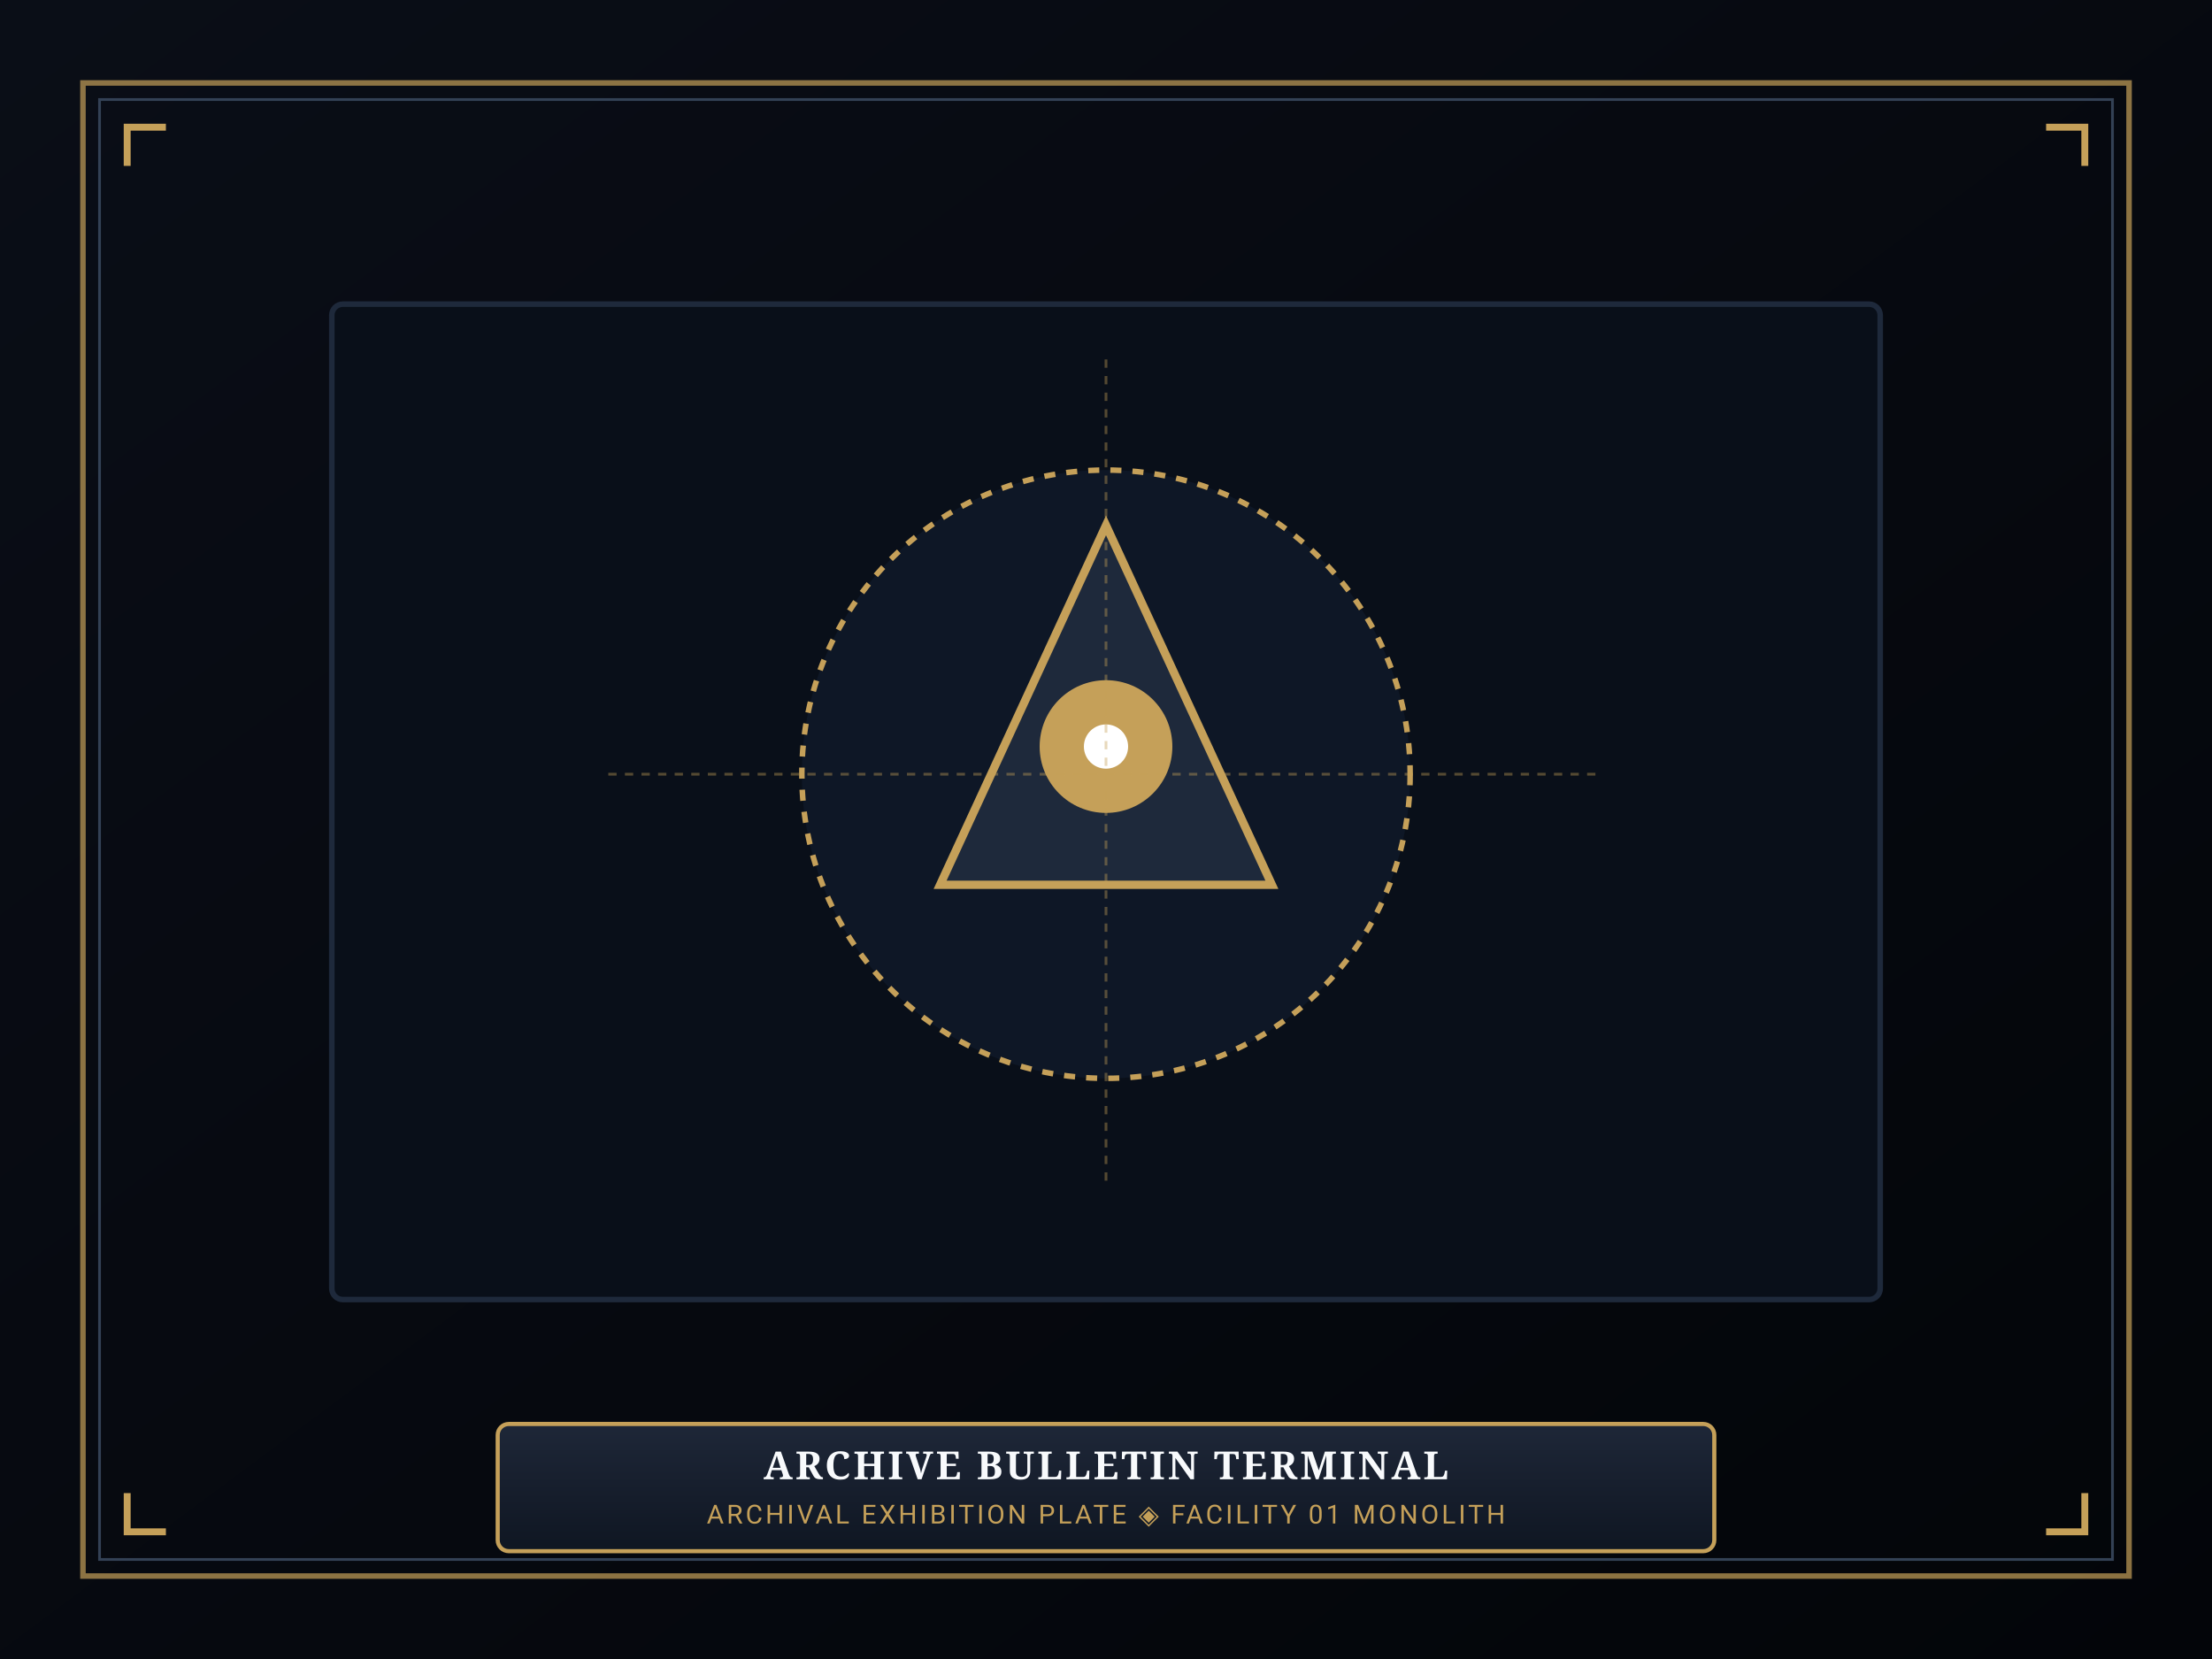
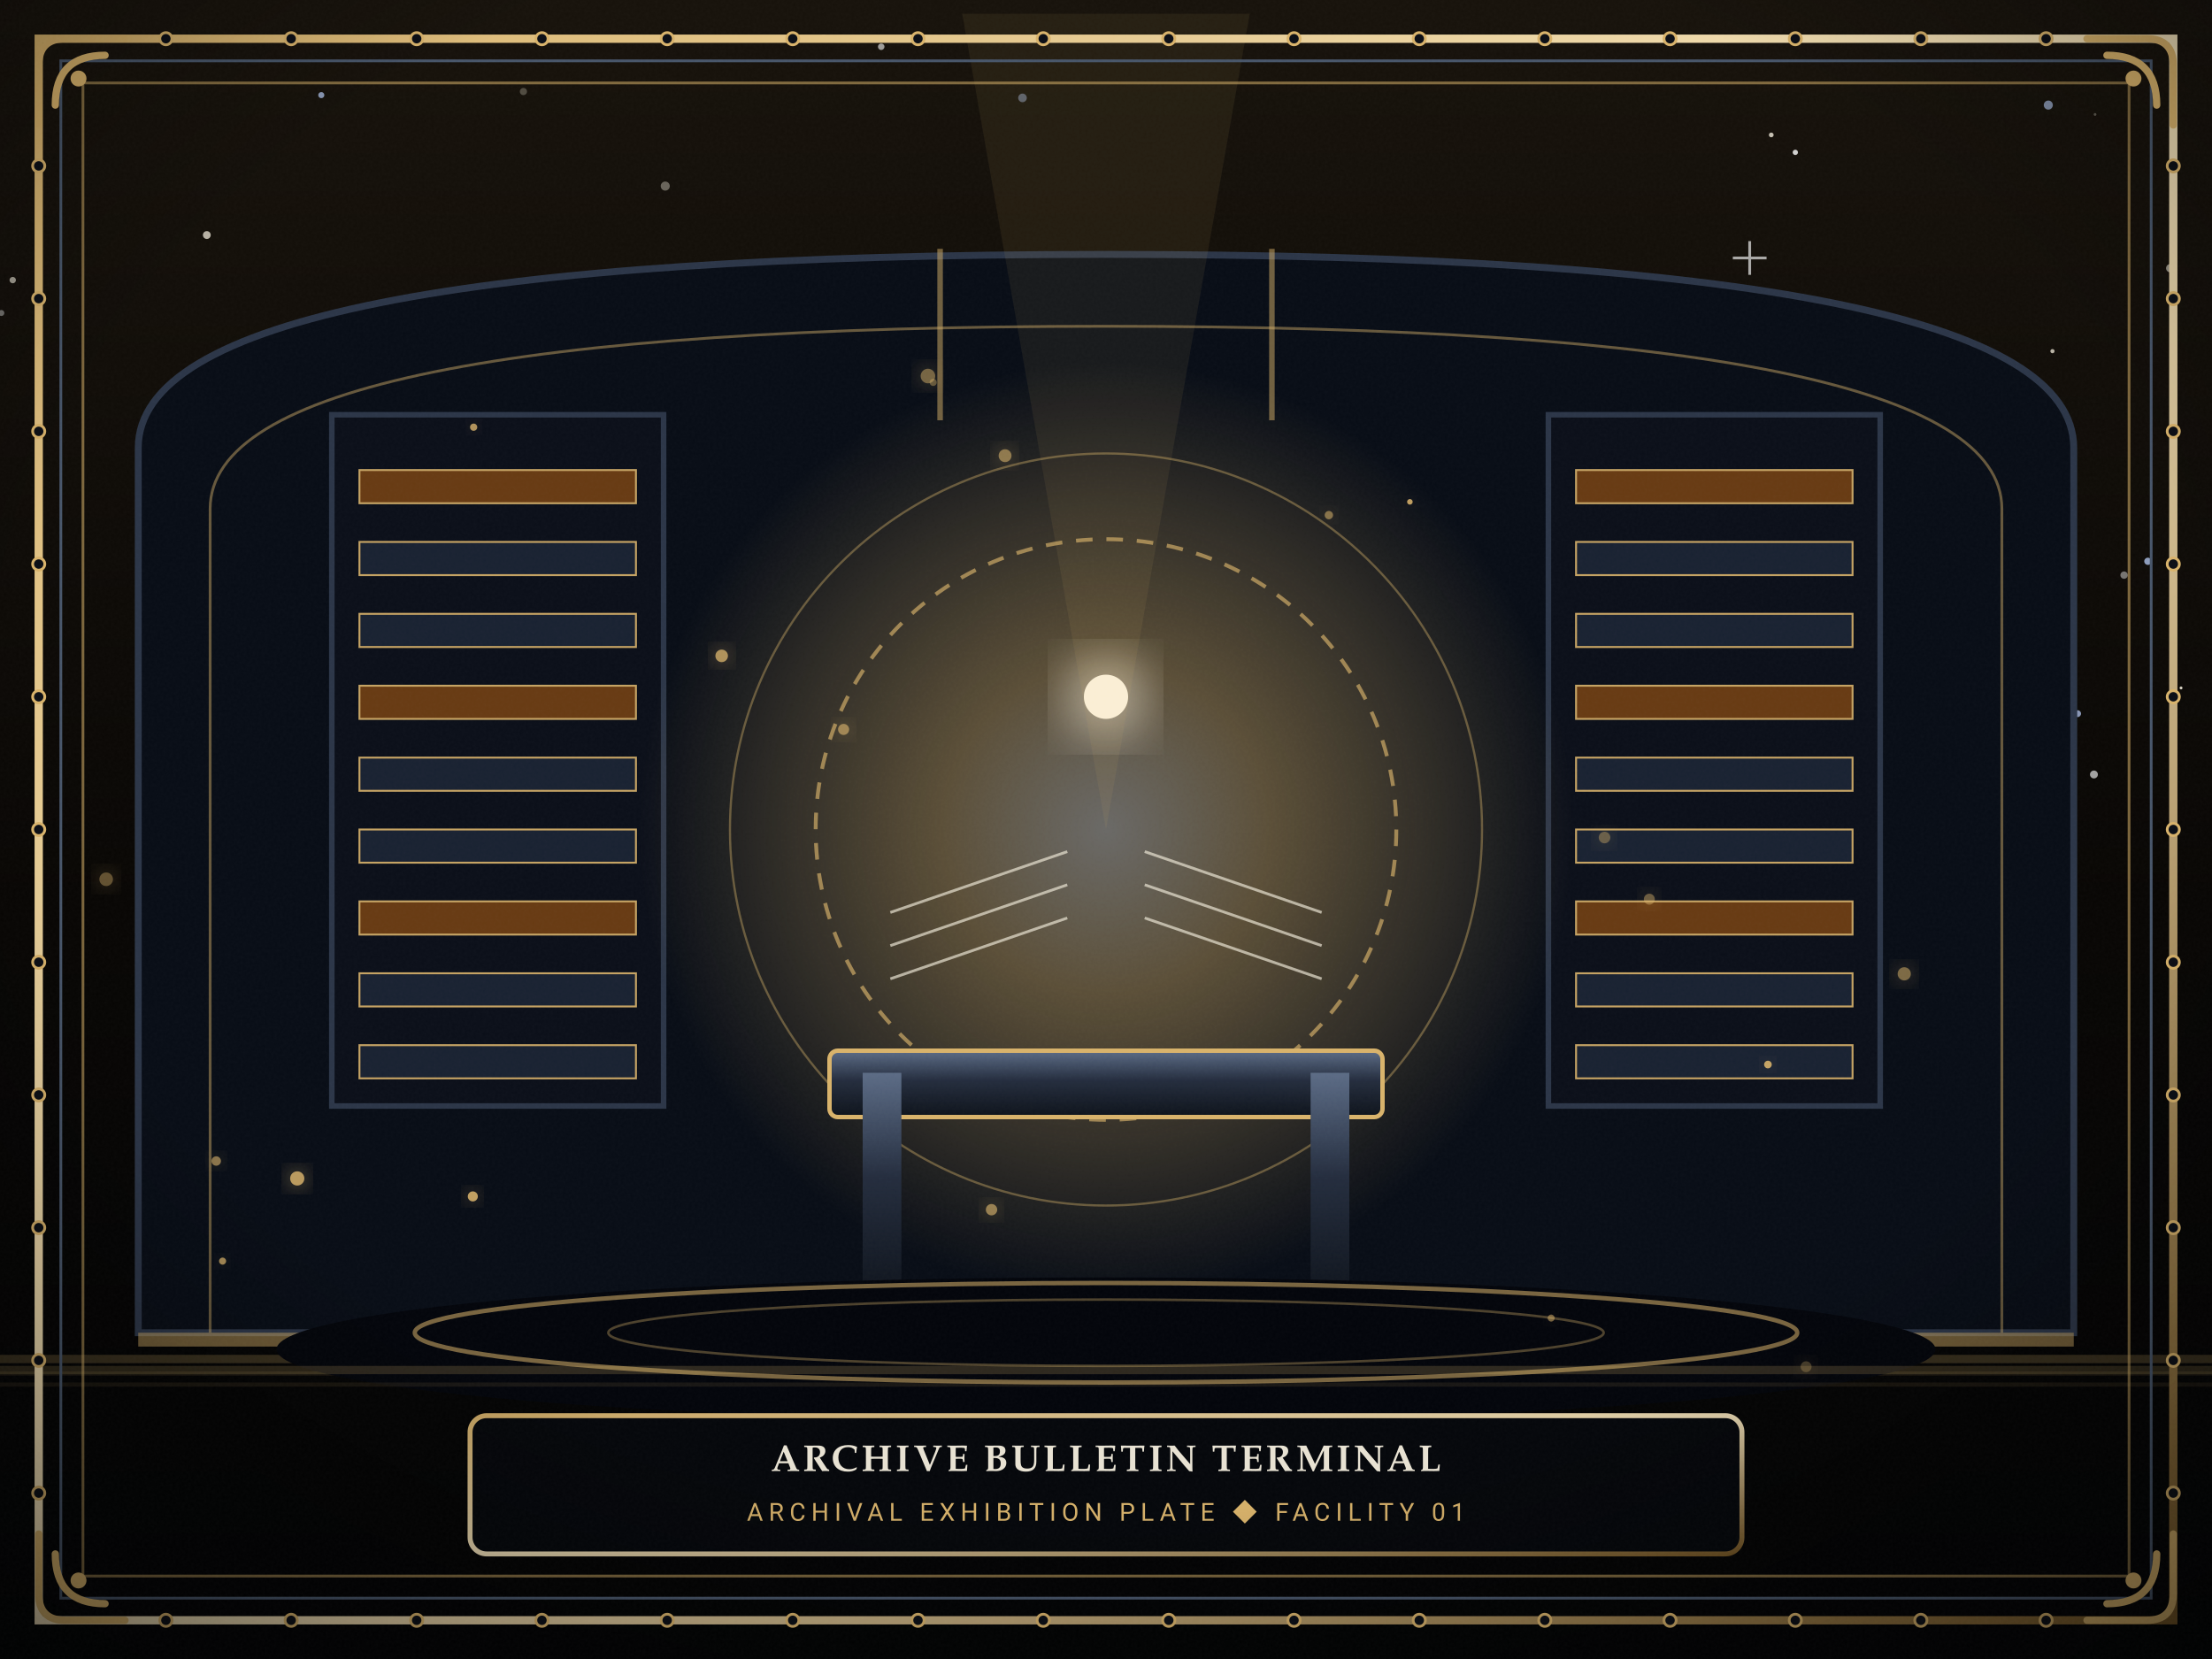
<svg xmlns="http://www.w3.org/2000/svg" viewBox="0 0 800 600" width="800" height="600">
  <defs>
-     <linearGradient id="mat-grad" x1="0%" y1="0%" x2="100%" y2="100%">
-       <stop offset="0%" stop-color="#0a0e17" />
-       <stop offset="100%" stop-color="#030509" />
+     <linearGradient id="skyG" x1="0" y1="0" x2="0" y2="1">
+       <stop offset="0%" stop-color="#16110a" />
+       <stop offset="55%" stop-color="#070503" />
+       <stop offset="100%" stop-color="#010203" />
    </linearGradient>
-     <linearGradient id="plaque-grad" x1="0%" y1="0%" x2="0%" y2="100%">
-       <stop offset="0%" stop-color="#1e2738" />
-       <stop offset="100%" stop-color="#0f1622" />
+     <radialGradient id="vigG" cx="50%" cy="42%" r="78%">
+       <stop offset="0%" stop-color="#000000" stop-opacity="0" />
+       <stop offset="62%" stop-color="#000000" stop-opacity="0" />
+       <stop offset="100%" stop-color="#000000" stop-opacity="0.62" />
+     </radialGradient>
+     <radialGradient id="coreG" cx="50%" cy="50%" r="50%">
+       <stop offset="0%" stop-color="#fdf3dd" />
+       <stop offset="35%" stop-color="#d8b26a" />
+       <stop offset="100%" stop-color="#d8b26a" stop-opacity="0" />
+     </radialGradient>
+     <linearGradient id="giltG" x1="0" y1="0" x2="1" y2="1">
+       <stop offset="0%" stop-color="#d8b26a" />
+       <stop offset="50%" stop-color="#f4e3bb" />
+       <stop offset="100%" stop-color="#7a5a26" />
    </linearGradient>
+     <linearGradient id="ironG" x1="0" y1="0" x2="0" y2="1">
+       <stop offset="0%" stop-color="#5b6b85" />
+       <stop offset="45%" stop-color="#232c3d" />
+       <stop offset="100%" stop-color="#0c1119" />
+     </linearGradient>
+     <filter id="glowF" x="-60%" y="-60%" width="220%" height="220%">
+       <feGaussianBlur stdDeviation="4" result="b" />
+       <feMerge>
+         <feMergeNode in="b" />
+         <feMergeNode in="SourceGraphic" />
+       </feMerge>
+     </filter>
+     <filter id="bloomF" x="-80%" y="-80%" width="260%" height="260%">
+       <feGaussianBlur stdDeviation="11" result="b" />
+       <feMerge>
+         <feMergeNode in="b" />
+         <feMergeNode in="b" />
+         <feMergeNode in="SourceGraphic" />
+       </feMerge>
+     </filter>
+     <filter id="softF" x="-40%" y="-40%" width="180%" height="180%">
+       <feDropShadow dx="0" dy="4" stdDeviation="5" flood-color="#000000" flood-opacity="0.65" />
+     </filter>
+     <filter id="grainF" x="0" y="0" width="100%" height="100%">
+       <feTurbulence type="fractalNoise" baseFrequency="0.9" numOctaves="2" stitchTiles="stitch" result="n" />
+       <feColorMatrix in="n" type="matrix" values="0 0 0 0 1 0 0 0 0 1 0 0 0 0 1 0 0 0 0.045 0" />
+     </filter>
  </defs>
-   <rect width="800" height="600" fill="url(#mat-grad)" />
-   <rect x="30" y="30" width="740" height="540" fill="none" stroke="#c5a059" stroke-width="2" stroke-opacity="0.7" />
-   <rect x="36" y="36" width="728" height="528" fill="none" stroke="#334155" stroke-width="1" />
-   <path d="M 46 60 L 46 46 L 60 46" fill="none" stroke="#c5a059" stroke-width="2.5" />
-   <path d="M 754 60 L 754 46 L 740 46" fill="none" stroke="#c5a059" stroke-width="2.5" />
-   <path d="M 46 540 L 46 554 L 60 554" fill="none" stroke="#c5a059" stroke-width="2.5" />
-   <path d="M 754 540 L 754 554 L 740 554" fill="none" stroke="#c5a059" stroke-width="2.5" />
-   <rect x="120" y="110" width="560" height="360" rx="4" fill="#090f19" stroke="#1e293b" stroke-width="2" />
-   <circle cx="400" cy="280" r="110" fill="#0e1726" stroke="#c5a059" stroke-width="2" stroke-dasharray="4,4" />
-   <polygon points="400,190 460,320 340,320" fill="#1e293b" stroke="#c5a059" stroke-width="3" />
-   <circle cx="400" cy="270" r="24" fill="#c5a059" />
-   <circle cx="400" cy="270" r="8" fill="#ffffff" />
-   <line x1="400" y1="130" x2="400" y2="430" stroke="#c5a059" stroke-width="1" stroke-dasharray="3,3" stroke-opacity="0.4" />
-   <line x1="220" y1="280" x2="580" y2="280" stroke="#c5a059" stroke-width="1" stroke-dasharray="3,3" stroke-opacity="0.4" />
-   <rect x="180" y="515" width="440" height="46" rx="4" fill="url(#plaque-grad)" stroke="#c5a059" stroke-width="1.5" />
-   <text x="400" y="535" text-anchor="middle" font-family="'Cinzel', Georgia, serif" font-size="14" font-weight="bold" fill="#f8fafc" letter-spacing="1">ARCHIVE BULLETIN TERMINAL</text>
-   <text x="400" y="551" text-anchor="middle" font-family="'Segoe UI', Roboto, sans-serif" font-size="9.5" fill="#c5a059" letter-spacing="1">ARCHIVAL EXHIBITION PLATE ◈ FACILITY 01 MONOLITH</text>
+   <rect width="800" height="600" fill="url(#skyG)" />
+   <circle cx="640.6" cy="48.8" r="0.86" fill="#e8e2d2" opacity="0.83" />
+   <circle cx="488.3" cy="169.3" r="1.18" fill="#bcd2ff" opacity="0.39" />
+   <circle cx="757.3" cy="280.1" r="1.43" fill="#ffffff" opacity="0.62" />
+   <circle cx="136.0" cy="159.5" r="1.62" fill="#ffffff" opacity="0.33" />
+   <circle cx="739.3" cy="240.2" r="0.62" fill="#ffffff" opacity="0.84" />
+   <circle cx="112.1" cy="156.5" r="1.44" fill="#e8e2d2" opacity="0.70" />
+   <circle cx="462.3" cy="285.6" r="0.73" fill="#e8e2d2" opacity="0.34" />
+   <circle cx="768.2" cy="208.0" r="1.33" fill="#ffffff" opacity="0.43" />
+   <circle cx="596.1" cy="169.9" r="1.37" fill="#ffffff" opacity="0.75" />
+   <circle cx="488.8" cy="207.2" r="0.97" fill="#e8e2d2" opacity="0.51" />
+   <circle cx="110.0" cy="157.1" r="0.89" fill="#e8e2d2" opacity="0.83" />
+   <circle cx="190.3" cy="146.4" r="1.00" fill="#bcd2ff" opacity="0.63" />
+   <circle cx="288.2" cy="263.5" r="0.74" fill="#ffffff" opacity="0.29" />
+   <circle cx="566.4" cy="185.9" r="1.48" fill="#e8e2d2" opacity="0.77" />
+   <circle cx="240.9" cy="255.1" r="1.20" fill="#ffffff" opacity="0.37" />
+   <circle cx="491.8" cy="203.2" r="1.03" fill="#ffffff" opacity="0.76" />
+   <circle cx="116.2" cy="34.4" r="1.11" fill="#bcd2ff" opacity="0.69" />
+   <circle cx="245.3" cy="149.2" r="1.37" fill="#e8e2d2" opacity="0.94" />
+   <circle cx="746.8" cy="203.3" r="1.45" fill="#ffffff" opacity="0.54" />
+   <circle cx="751.4" cy="258.1" r="1.24" fill="#bcd2ff" opacity="0.70" />
+   <circle cx="458.2" cy="258.4" r="1.02" fill="#ffffff" opacity="0.41" />
+   <circle cx="550.6" cy="123.2" r="1.59" fill="#ffffff" opacity="0.31" />
+   <circle cx="369.8" cy="35.4" r="1.56" fill="#bcd2ff" opacity="0.39" />
+   <circle cx="4.6" cy="101.3" r="1.16" fill="#e8e2d2" opacity="0.68" />
+   <circle cx="272.8" cy="117.8" r="1.59" fill="#bcd2ff" opacity="0.75" />
+   <circle cx="776.8" cy="203.0" r="1.31" fill="#bcd2ff" opacity="0.72" />
+   <circle cx="458.0" cy="125.4" r="0.74" fill="#bcd2ff" opacity="0.83" />
+   <circle cx="742.3" cy="127.0" r="0.76" fill="#e8e2d2" opacity="0.77" />
+   <circle cx="502.4" cy="170.3" r="0.91" fill="#ffffff" opacity="0.31" />
+   <circle cx="141.1" cy="223.4" r="0.97" fill="#e8e2d2" opacity="0.46" />
+   <circle cx="304.3" cy="305.7" r="1.49" fill="#e8e2d2" opacity="0.29" />
+   <circle cx="488.1" cy="246.7" r="1.40" fill="#ffffff" opacity="0.38" />
+   <circle cx="0.5" cy="113.2" r="1.08" fill="#ffffff" opacity="0.41" />
+   <circle cx="168.8" cy="258.8" r="1.67" fill="#e8e2d2" opacity="0.73" />
+   <circle cx="459.2" cy="229.3" r="1.17" fill="#e8e2d2" opacity="0.71" />
+   <circle cx="706.1" cy="190.4" r="1.57" fill="#e8e2d2" opacity="0.83" />
+   <circle cx="667.0" cy="315.8" r="1.16" fill="#bcd2ff" opacity="0.92" />
+   <circle cx="297.9" cy="13.8" r="1.28" fill="#ffffff" opacity="0.64" />
+   <circle cx="784.9" cy="97.0" r="1.51" fill="#e8e2d2" opacity="0.61" />
+   <circle cx="584.4" cy="329.8" r="1.15" fill="#ffffff" opacity="0.79" />
+   <circle cx="330.7" cy="291.8" r="0.57" fill="#ffffff" opacity="0.82" />
+   <circle cx="403.0" cy="263.0" r="1.44" fill="#bcd2ff" opacity="0.68" />
+   <circle cx="318.7" cy="16.9" r="1.18" fill="#ffffff" opacity="0.58" />
+   <circle cx="500.1" cy="94.4" r="0.95" fill="#e8e2d2" opacity="0.29" />
+   <circle cx="74.8" cy="85.0" r="1.42" fill="#e8e2d2" opacity="0.78" />
+   <circle cx="740.8" cy="38.0" r="1.64" fill="#bcd2ff" opacity="0.63" />
+   <circle cx="210.6" cy="267.8" r="1.04" fill="#ffffff" opacity="0.94" />
+   <circle cx="265.2" cy="292.8" r="1.68" fill="#bcd2ff" opacity="0.29" />
+   <circle cx="189.3" cy="33.1" r="1.30" fill="#e8e2d2" opacity="0.28" />
+   <circle cx="405.1" cy="131.5" r="1.69" fill="#ffffff" opacity="0.58" />
+   <circle cx="619.3" cy="267.8" r="1.33" fill="#e8e2d2" opacity="0.91" />
+   <circle cx="483.7" cy="146.7" r="0.62" fill="#ffffff" opacity="0.68" />
+   <circle cx="757.7" cy="41.4" r="0.50" fill="#e8e2d2" opacity="0.34" />
+   <circle cx="655.9" cy="116.6" r="0.89" fill="#ffffff" opacity="0.43" />
+   <circle cx="400.3" cy="213.3" r="0.61" fill="#e8e2d2" opacity="0.53" />
+   <circle cx="240.6" cy="67.3" r="1.64" fill="#e8e2d2" opacity="0.40" />
+   <circle cx="788.8" cy="248.8" r="0.53" fill="#e8e2d2" opacity="0.92" />
+   <circle cx="272.0" cy="232.5" r="0.99" fill="#bcd2ff" opacity="0.64" />
+   <circle cx="649.3" cy="55.1" r="0.96" fill="#ffffff" opacity="0.80" />
+   <circle cx="693.7" cy="126.5" r="1.00" fill="#e8e2d2" opacity="0.83" />
+   <path d="M 632.8 87.2 L 632.8 99.4 M 626.7 93.3 L 638.9 93.3" stroke="#ffffff" stroke-width="1" opacity="0.64" />
+   <path d="M 406.7 155.5 L 406.7 163.4 M 402.7 159.5 L 410.6 159.5" stroke="#ffffff" stroke-width="1" opacity="0.56" />
+   <path d="M 50.0 482 L 50.0 162 Q 50.0 92 400 92 Q 750.0 92 750.0 162 L 750.0 482 Z" fill="#070c15" stroke="#2b3547" stroke-width="2.5" />
+   <path d="M 76.0 482 L 76.0 184 Q 76.0 118 400 118 Q 724.0 118 724.0 184 L 724.0 482" fill="none" stroke="#d8b26a" stroke-width="1" opacity="0.45" />
+   <line x1="340" y1="90" x2="340" y2="152" stroke="#d8b26a" stroke-width="2" opacity="0.5" />
+   <line x1="460" y1="90" x2="460" y2="152" stroke="#d8b26a" stroke-width="2" opacity="0.5" />
+   <rect x="50.0" y="482" width="700" height="5" fill="#d8b26a" opacity="0.5" />
+   <rect x="0" y="490" width="800" height="3" fill="#d8b26a" opacity="0.24" />
+   <rect x="0" y="496" width="800" height="1.5" fill="#d8b26a" opacity="0.12" />
+   <rect x="120" y="150" width="120" height="250" fill="#0a0e18" stroke="#2b3547" stroke-width="2" />
+   <rect x="130" y="170" width="100" height="12" fill="#713f12" stroke="#d8b26a" stroke-width="0.7" opacity="0.9" />
+   <rect x="130" y="196" width="100" height="12" fill="#1a2334" stroke="#d8b26a" stroke-width="0.7" opacity="0.9" />
+   <rect x="130" y="222" width="100" height="12" fill="#1a2334" stroke="#d8b26a" stroke-width="0.7" opacity="0.9" />
+   <rect x="130" y="248" width="100" height="12" fill="#713f12" stroke="#d8b26a" stroke-width="0.7" opacity="0.9" />
+   <rect x="130" y="274" width="100" height="12" fill="#1a2334" stroke="#d8b26a" stroke-width="0.7" opacity="0.9" />
+   <rect x="130" y="300" width="100" height="12" fill="#1a2334" stroke="#d8b26a" stroke-width="0.7" opacity="0.9" />
+   <rect x="130" y="326" width="100" height="12" fill="#713f12" stroke="#d8b26a" stroke-width="0.7" opacity="0.9" />
+   <rect x="130" y="352" width="100" height="12" fill="#1a2334" stroke="#d8b26a" stroke-width="0.7" opacity="0.9" />
+   <rect x="130" y="378" width="100" height="12" fill="#1a2334" stroke="#d8b26a" stroke-width="0.7" opacity="0.9" />
+   <rect x="560" y="150" width="120" height="250" fill="#0a0e18" stroke="#2b3547" stroke-width="2" />
+   <rect x="570" y="170" width="100" height="12" fill="#713f12" stroke="#d8b26a" stroke-width="0.7" opacity="0.9" />
+   <rect x="570" y="196" width="100" height="12" fill="#1a2334" stroke="#d8b26a" stroke-width="0.7" opacity="0.9" />
+   <rect x="570" y="222" width="100" height="12" fill="#1a2334" stroke="#d8b26a" stroke-width="0.7" opacity="0.9" />
+   <rect x="570" y="248" width="100" height="12" fill="#713f12" stroke="#d8b26a" stroke-width="0.7" opacity="0.9" />
+   <rect x="570" y="274" width="100" height="12" fill="#1a2334" stroke="#d8b26a" stroke-width="0.7" opacity="0.9" />
+   <rect x="570" y="300" width="100" height="12" fill="#1a2334" stroke="#d8b26a" stroke-width="0.7" opacity="0.9" />
+   <rect x="570" y="326" width="100" height="12" fill="#713f12" stroke="#d8b26a" stroke-width="0.7" opacity="0.9" />
+   <rect x="570" y="352" width="100" height="12" fill="#1a2334" stroke="#d8b26a" stroke-width="0.7" opacity="0.9" />
+   <rect x="570" y="378" width="100" height="12" fill="#1a2334" stroke="#d8b26a" stroke-width="0.7" opacity="0.9" />
+   <circle cx="400" cy="300" r="170" fill="url(#coreG)" opacity="0.4" />
+   <circle cx="400" cy="300" r="105" fill="none" stroke="#d8b26a" stroke-width="1.4" stroke-dasharray="6,5" opacity="0.65" />
+   <circle cx="400" cy="300" r="136" fill="none" stroke="#d8b26a" stroke-width="0.8" opacity="0.4" />
+   <rect x="300" y="380" width="200" height="24" rx="3" fill="url(#ironG)" stroke="#d8b26a" stroke-width="1.6" />
+   <rect x="312" y="388" width="14" height="84" fill="url(#ironG)" />
+   <rect x="474" y="388" width="14" height="84" fill="url(#ironG)" />
+   <polygon points="400,252 492,292 492,372 400,332 Z" fill="#713f12" stroke="#d8b26a" stroke-width="2" />
+   <polygon points="400,252 308,292 308,372 400,332 Z" fill="#1a2334" stroke="#d8b26a" stroke-width="2" />
+   <line x1="322" y1="330" x2="386" y2="308" stroke="#e8e2d2" stroke-width="1" opacity="0.7" />
+   <line x1="322" y1="342" x2="386" y2="320" stroke="#e8e2d2" stroke-width="1" opacity="0.7" />
+   <line x1="322" y1="354" x2="386" y2="332" stroke="#e8e2d2" stroke-width="1" opacity="0.7" />
+   <line x1="414" y1="308" x2="478" y2="330" stroke="#e8e2d2" stroke-width="1" opacity="0.7" />
+   <line x1="414" y1="320" x2="478" y2="342" stroke="#e8e2d2" stroke-width="1" opacity="0.7" />
+   <line x1="414" y1="332" x2="478" y2="354" stroke="#e8e2d2" stroke-width="1" opacity="0.7" />
+   <circle cx="400" cy="252" r="8" fill="#fdf3dd" filter="url(#bloomF)" />
+   <polygon points="400,300 348,5 452,5" fill="#d8b26a" opacity="0.08" />
+   <ellipse cx="400" cy="488" rx="300" ry="26" fill="#02040a" />
+   <ellipse cx="400" cy="482" rx="250" ry="18" fill="none" stroke="#d8b26a" stroke-width="1.6" opacity="0.55" />
+   <ellipse cx="400" cy="482" rx="180" ry="12" fill="none" stroke="#d8b26a" stroke-width="0.9" opacity="0.35" />
+   <rect x="0" y="494" width="800" height="3" fill="#d8b26a" opacity="0.2" />
+   <rect x="0" y="500" width="800" height="1.5" fill="#d8b26a" opacity="0.1" />
+   <circle cx="305.1" cy="263.8" r="2.00" fill="#d8b26a" opacity="0.65" filter="url(#glowF)" />
+   <circle cx="561.0" cy="476.7" r="1.26" fill="#d8b26a" opacity="0.54" filter="url(#glowF)" />
+   <circle cx="688.7" cy="352.2" r="2.39" fill="#d8b26a" opacity="0.56" filter="url(#glowF)" />
+   <circle cx="171.0" cy="432.7" r="1.82" fill="#d8b26a" opacity="0.88" filter="url(#glowF)" />
+   <circle cx="596.5" cy="325.2" r="1.98" fill="#d8b26a" opacity="0.47" filter="url(#glowF)" />
+   <circle cx="80.5" cy="456.1" r="1.28" fill="#d8b26a" opacity="0.77" filter="url(#glowF)" />
+   <circle cx="337.5" cy="138.3" r="1.29" fill="#d8b26a" opacity="0.41" filter="url(#glowF)" />
+   <circle cx="78.2" cy="419.9" r="1.71" fill="#d8b26a" opacity="0.63" filter="url(#glowF)" />
+   <circle cx="261.0" cy="237.2" r="2.27" fill="#d8b26a" opacity="0.79" filter="url(#glowF)" />
+   <circle cx="363.5" cy="164.8" r="2.33" fill="#d8b26a" opacity="0.61" filter="url(#glowF)" />
+   <circle cx="358.6" cy="437.5" r="2.06" fill="#d8b26a" opacity="0.66" filter="url(#glowF)" />
+   <circle cx="580.3" cy="302.9" r="2.10" fill="#d8b26a" opacity="0.42" filter="url(#glowF)" />
+   <circle cx="480.6" cy="186.3" r="1.51" fill="#d8b26a" opacity="0.56" filter="url(#glowF)" />
+   <circle cx="653.2" cy="494.3" r="1.98" fill="#d8b26a" opacity="0.32" filter="url(#glowF)" />
+   <circle cx="509.9" cy="181.5" r="1.01" fill="#d8b26a" opacity="0.87" filter="url(#glowF)" />
+   <circle cx="171.3" cy="154.5" r="1.31" fill="#d8b26a" opacity="0.80" filter="url(#glowF)" />
+   <circle cx="107.5" cy="426.2" r="2.57" fill="#d8b26a" opacity="0.85" filter="url(#glowF)" />
+   <circle cx="335.6" cy="136.0" r="2.64" fill="#d8b26a" opacity="0.53" filter="url(#glowF)" />
+   <circle cx="38.4" cy="318.0" r="2.46" fill="#d8b26a" opacity="0.43" filter="url(#glowF)" />
+   <circle cx="639.4" cy="385.0" r="1.38" fill="#d8b26a" opacity="0.89" filter="url(#glowF)" />
+   <rect x="14" y="14" width="772" height="572" fill="none" stroke="url(#giltG)" stroke-width="3" />
+   <rect x="22" y="22" width="756" height="556" fill="none" stroke="#475569" stroke-width="1" />
+   <rect x="30" y="30" width="740" height="540" fill="none" stroke="#d8b26a" stroke-width="1" opacity="0.55" />
+   <path d="M 14 45.2 L 14 23.6 Q 14 14 23.6 14 L 45.2 14" fill="none" stroke="#d8b26a" stroke-width="2.64" stroke-linecap="round" />
+   <path d="M 20.0 38.0 Q 20.0 20.0 38.0 20.0" fill="none" stroke="#d8b26a" stroke-width="2.64" stroke-linecap="round" />
+   <circle cx="28.4" cy="28.4" r="2.88" fill="#d8b26a" />
+   <path d="M 786 45.2 L 786 23.6 Q 786 14 776.4 14 L 754.8 14" fill="none" stroke="#d8b26a" stroke-width="2.64" stroke-linecap="round" />
+   <path d="M 780.0 38.0 Q 780.0 20.0 762.0 20.0" fill="none" stroke="#d8b26a" stroke-width="2.64" stroke-linecap="round" />
+   <circle cx="771.6" cy="28.4" r="2.88" fill="#d8b26a" />
+   <path d="M 14 554.8 L 14 576.4 Q 14 586 23.6 586 L 45.2 586" fill="none" stroke="#d8b26a" stroke-width="2.64" stroke-linecap="round" />
+   <path d="M 20.0 562.0 Q 20.0 580.0 38.0 580.0" fill="none" stroke="#d8b26a" stroke-width="2.64" stroke-linecap="round" />
+   <circle cx="28.4" cy="571.6" r="2.88" fill="#d8b26a" />
+   <path d="M 786 554.8 L 786 576.4 Q 786 586 776.4 586 L 754.8 586" fill="none" stroke="#d8b26a" stroke-width="2.64" stroke-linecap="round" />
+   <path d="M 780.0 562.0 Q 780.0 580.0 762.0 580.0" fill="none" stroke="#d8b26a" stroke-width="2.64" stroke-linecap="round" />
+   <circle cx="771.6" cy="571.6" r="2.88" fill="#d8b26a" />
+   <circle cx="60.0" cy="14.0" r="2.2" fill="#0a0d14" stroke="#d8b26a" stroke-width="1" />
+   <circle cx="105.3" cy="14.0" r="2.2" fill="#0a0d14" stroke="#d8b26a" stroke-width="1" />
+   <circle cx="150.7" cy="14.0" r="2.2" fill="#0a0d14" stroke="#d8b26a" stroke-width="1" />
+   <circle cx="196.0" cy="14.0" r="2.2" fill="#0a0d14" stroke="#d8b26a" stroke-width="1" />
+   <circle cx="241.3" cy="14.0" r="2.2" fill="#0a0d14" stroke="#d8b26a" stroke-width="1" />
+   <circle cx="286.7" cy="14.0" r="2.2" fill="#0a0d14" stroke="#d8b26a" stroke-width="1" />
+   <circle cx="332.0" cy="14.0" r="2.2" fill="#0a0d14" stroke="#d8b26a" stroke-width="1" />
+   <circle cx="377.3" cy="14.0" r="2.2" fill="#0a0d14" stroke="#d8b26a" stroke-width="1" />
+   <circle cx="422.7" cy="14.0" r="2.2" fill="#0a0d14" stroke="#d8b26a" stroke-width="1" />
+   <circle cx="468.0" cy="14.0" r="2.2" fill="#0a0d14" stroke="#d8b26a" stroke-width="1" />
+   <circle cx="513.3" cy="14.0" r="2.2" fill="#0a0d14" stroke="#d8b26a" stroke-width="1" />
+   <circle cx="558.7" cy="14.0" r="2.2" fill="#0a0d14" stroke="#d8b26a" stroke-width="1" />
+   <circle cx="604.0" cy="14.0" r="2.2" fill="#0a0d14" stroke="#d8b26a" stroke-width="1" />
+   <circle cx="649.3" cy="14.0" r="2.2" fill="#0a0d14" stroke="#d8b26a" stroke-width="1" />
+   <circle cx="694.7" cy="14.0" r="2.2" fill="#0a0d14" stroke="#d8b26a" stroke-width="1" />
+   <circle cx="740.0" cy="14.0" r="2.2" fill="#0a0d14" stroke="#d8b26a" stroke-width="1" />
+   <circle cx="60.0" cy="586.0" r="2.2" fill="#0a0d14" stroke="#d8b26a" stroke-width="1" />
+   <circle cx="105.3" cy="586.0" r="2.2" fill="#0a0d14" stroke="#d8b26a" stroke-width="1" />
+   <circle cx="150.7" cy="586.0" r="2.2" fill="#0a0d14" stroke="#d8b26a" stroke-width="1" />
+   <circle cx="196.0" cy="586.0" r="2.2" fill="#0a0d14" stroke="#d8b26a" stroke-width="1" />
+   <circle cx="241.3" cy="586.0" r="2.2" fill="#0a0d14" stroke="#d8b26a" stroke-width="1" />
+   <circle cx="286.7" cy="586.0" r="2.2" fill="#0a0d14" stroke="#d8b26a" stroke-width="1" />
+   <circle cx="332.0" cy="586.0" r="2.2" fill="#0a0d14" stroke="#d8b26a" stroke-width="1" />
+   <circle cx="377.3" cy="586.0" r="2.2" fill="#0a0d14" stroke="#d8b26a" stroke-width="1" />
+   <circle cx="422.7" cy="586.0" r="2.2" fill="#0a0d14" stroke="#d8b26a" stroke-width="1" />
+   <circle cx="468.0" cy="586.0" r="2.2" fill="#0a0d14" stroke="#d8b26a" stroke-width="1" />
+   <circle cx="513.3" cy="586.0" r="2.2" fill="#0a0d14" stroke="#d8b26a" stroke-width="1" />
+   <circle cx="558.7" cy="586.0" r="2.2" fill="#0a0d14" stroke="#d8b26a" stroke-width="1" />
+   <circle cx="604.0" cy="586.0" r="2.2" fill="#0a0d14" stroke="#d8b26a" stroke-width="1" />
+   <circle cx="649.3" cy="586.0" r="2.2" fill="#0a0d14" stroke="#d8b26a" stroke-width="1" />
+   <circle cx="694.7" cy="586.0" r="2.2" fill="#0a0d14" stroke="#d8b26a" stroke-width="1" />
+   <circle cx="740.0" cy="586.0" r="2.2" fill="#0a0d14" stroke="#d8b26a" stroke-width="1" />
+   <circle cx="14.0" cy="60.0" r="2.2" fill="#0a0d14" stroke="#d8b26a" stroke-width="1" />
+   <circle cx="14.0" cy="108.0" r="2.2" fill="#0a0d14" stroke="#d8b26a" stroke-width="1" />
+   <circle cx="14.0" cy="156.0" r="2.2" fill="#0a0d14" stroke="#d8b26a" stroke-width="1" />
+   <circle cx="14.0" cy="204.0" r="2.2" fill="#0a0d14" stroke="#d8b26a" stroke-width="1" />
+   <circle cx="14.0" cy="252.0" r="2.2" fill="#0a0d14" stroke="#d8b26a" stroke-width="1" />
+   <circle cx="14.0" cy="300.0" r="2.2" fill="#0a0d14" stroke="#d8b26a" stroke-width="1" />
+   <circle cx="14.0" cy="348.0" r="2.2" fill="#0a0d14" stroke="#d8b26a" stroke-width="1" />
+   <circle cx="14.0" cy="396.0" r="2.2" fill="#0a0d14" stroke="#d8b26a" stroke-width="1" />
+   <circle cx="14.0" cy="444.0" r="2.2" fill="#0a0d14" stroke="#d8b26a" stroke-width="1" />
+   <circle cx="14.0" cy="492.0" r="2.2" fill="#0a0d14" stroke="#d8b26a" stroke-width="1" />
+   <circle cx="14.0" cy="540.0" r="2.2" fill="#0a0d14" stroke="#d8b26a" stroke-width="1" />
+   <circle cx="786.0" cy="60.0" r="2.2" fill="#0a0d14" stroke="#d8b26a" stroke-width="1" />
+   <circle cx="786.0" cy="108.0" r="2.2" fill="#0a0d14" stroke="#d8b26a" stroke-width="1" />
+   <circle cx="786.0" cy="156.0" r="2.2" fill="#0a0d14" stroke="#d8b26a" stroke-width="1" />
+   <circle cx="786.0" cy="204.0" r="2.2" fill="#0a0d14" stroke="#d8b26a" stroke-width="1" />
+   <circle cx="786.0" cy="252.0" r="2.2" fill="#0a0d14" stroke="#d8b26a" stroke-width="1" />
+   <circle cx="786.0" cy="300.0" r="2.2" fill="#0a0d14" stroke="#d8b26a" stroke-width="1" />
+   <circle cx="786.0" cy="348.0" r="2.2" fill="#0a0d14" stroke="#d8b26a" stroke-width="1" />
+   <circle cx="786.0" cy="396.0" r="2.2" fill="#0a0d14" stroke="#d8b26a" stroke-width="1" />
+   <circle cx="786.0" cy="444.0" r="2.2" fill="#0a0d14" stroke="#d8b26a" stroke-width="1" />
+   <circle cx="786.0" cy="492.0" r="2.2" fill="#0a0d14" stroke="#d8b26a" stroke-width="1" />
+   <circle cx="786.0" cy="540.0" r="2.2" fill="#0a0d14" stroke="#d8b26a" stroke-width="1" />
+   <rect x="170" y="512" width="460" height="50" rx="6" fill="#04060b" opacity="0.92" stroke="url(#giltG)" stroke-width="1.8" />
+   <text x="400" y="532" text-anchor="middle" font-family="'Cinzel','Palatino Linotype',Georgia,serif" font-size="13.5" font-weight="bold" fill="#e8e2d2" letter-spacing="1">ARCHIVE BULLETIN TERMINAL</text>
+   <text x="400" y="550" text-anchor="middle" font-family="'Segoe UI',-apple-system,Roboto,'Helvetica Neue',sans-serif" font-size="9" fill="#d8b26a" letter-spacing="2">ARCHIVAL EXHIBITION PLATE ◆ FACILITY 01</text>
+   <rect width="800" height="600" fill="url(#vigG)" />
+   <rect width="800" height="600" filter="url(#grainF)" opacity="0.55" />
</svg>
